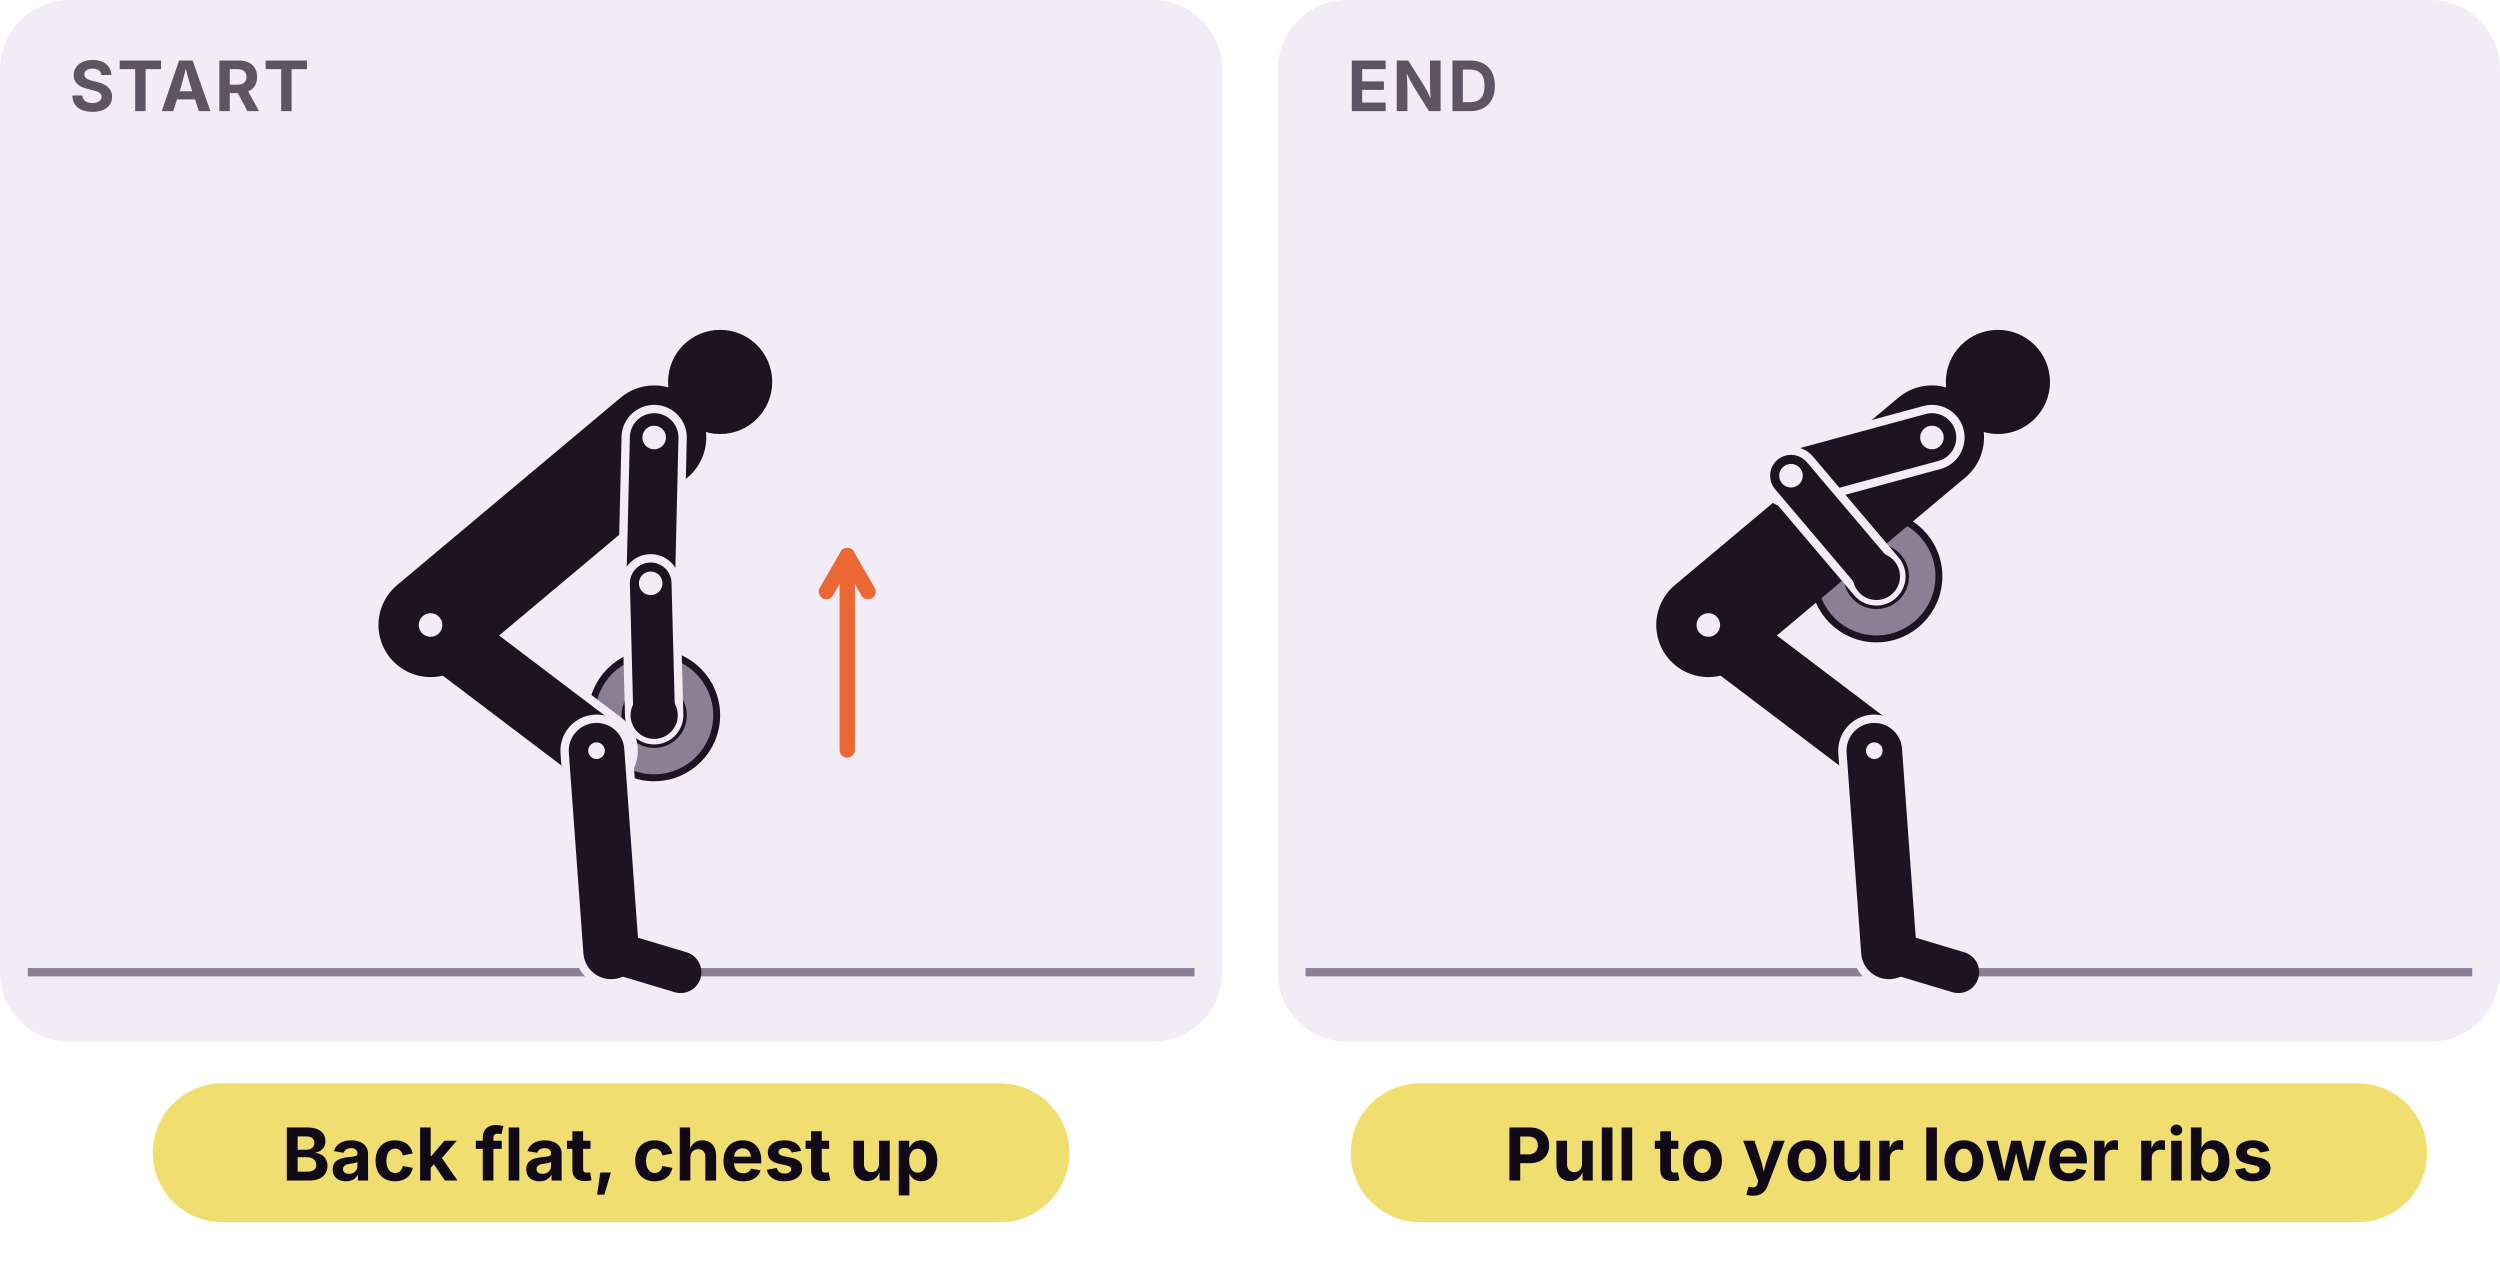
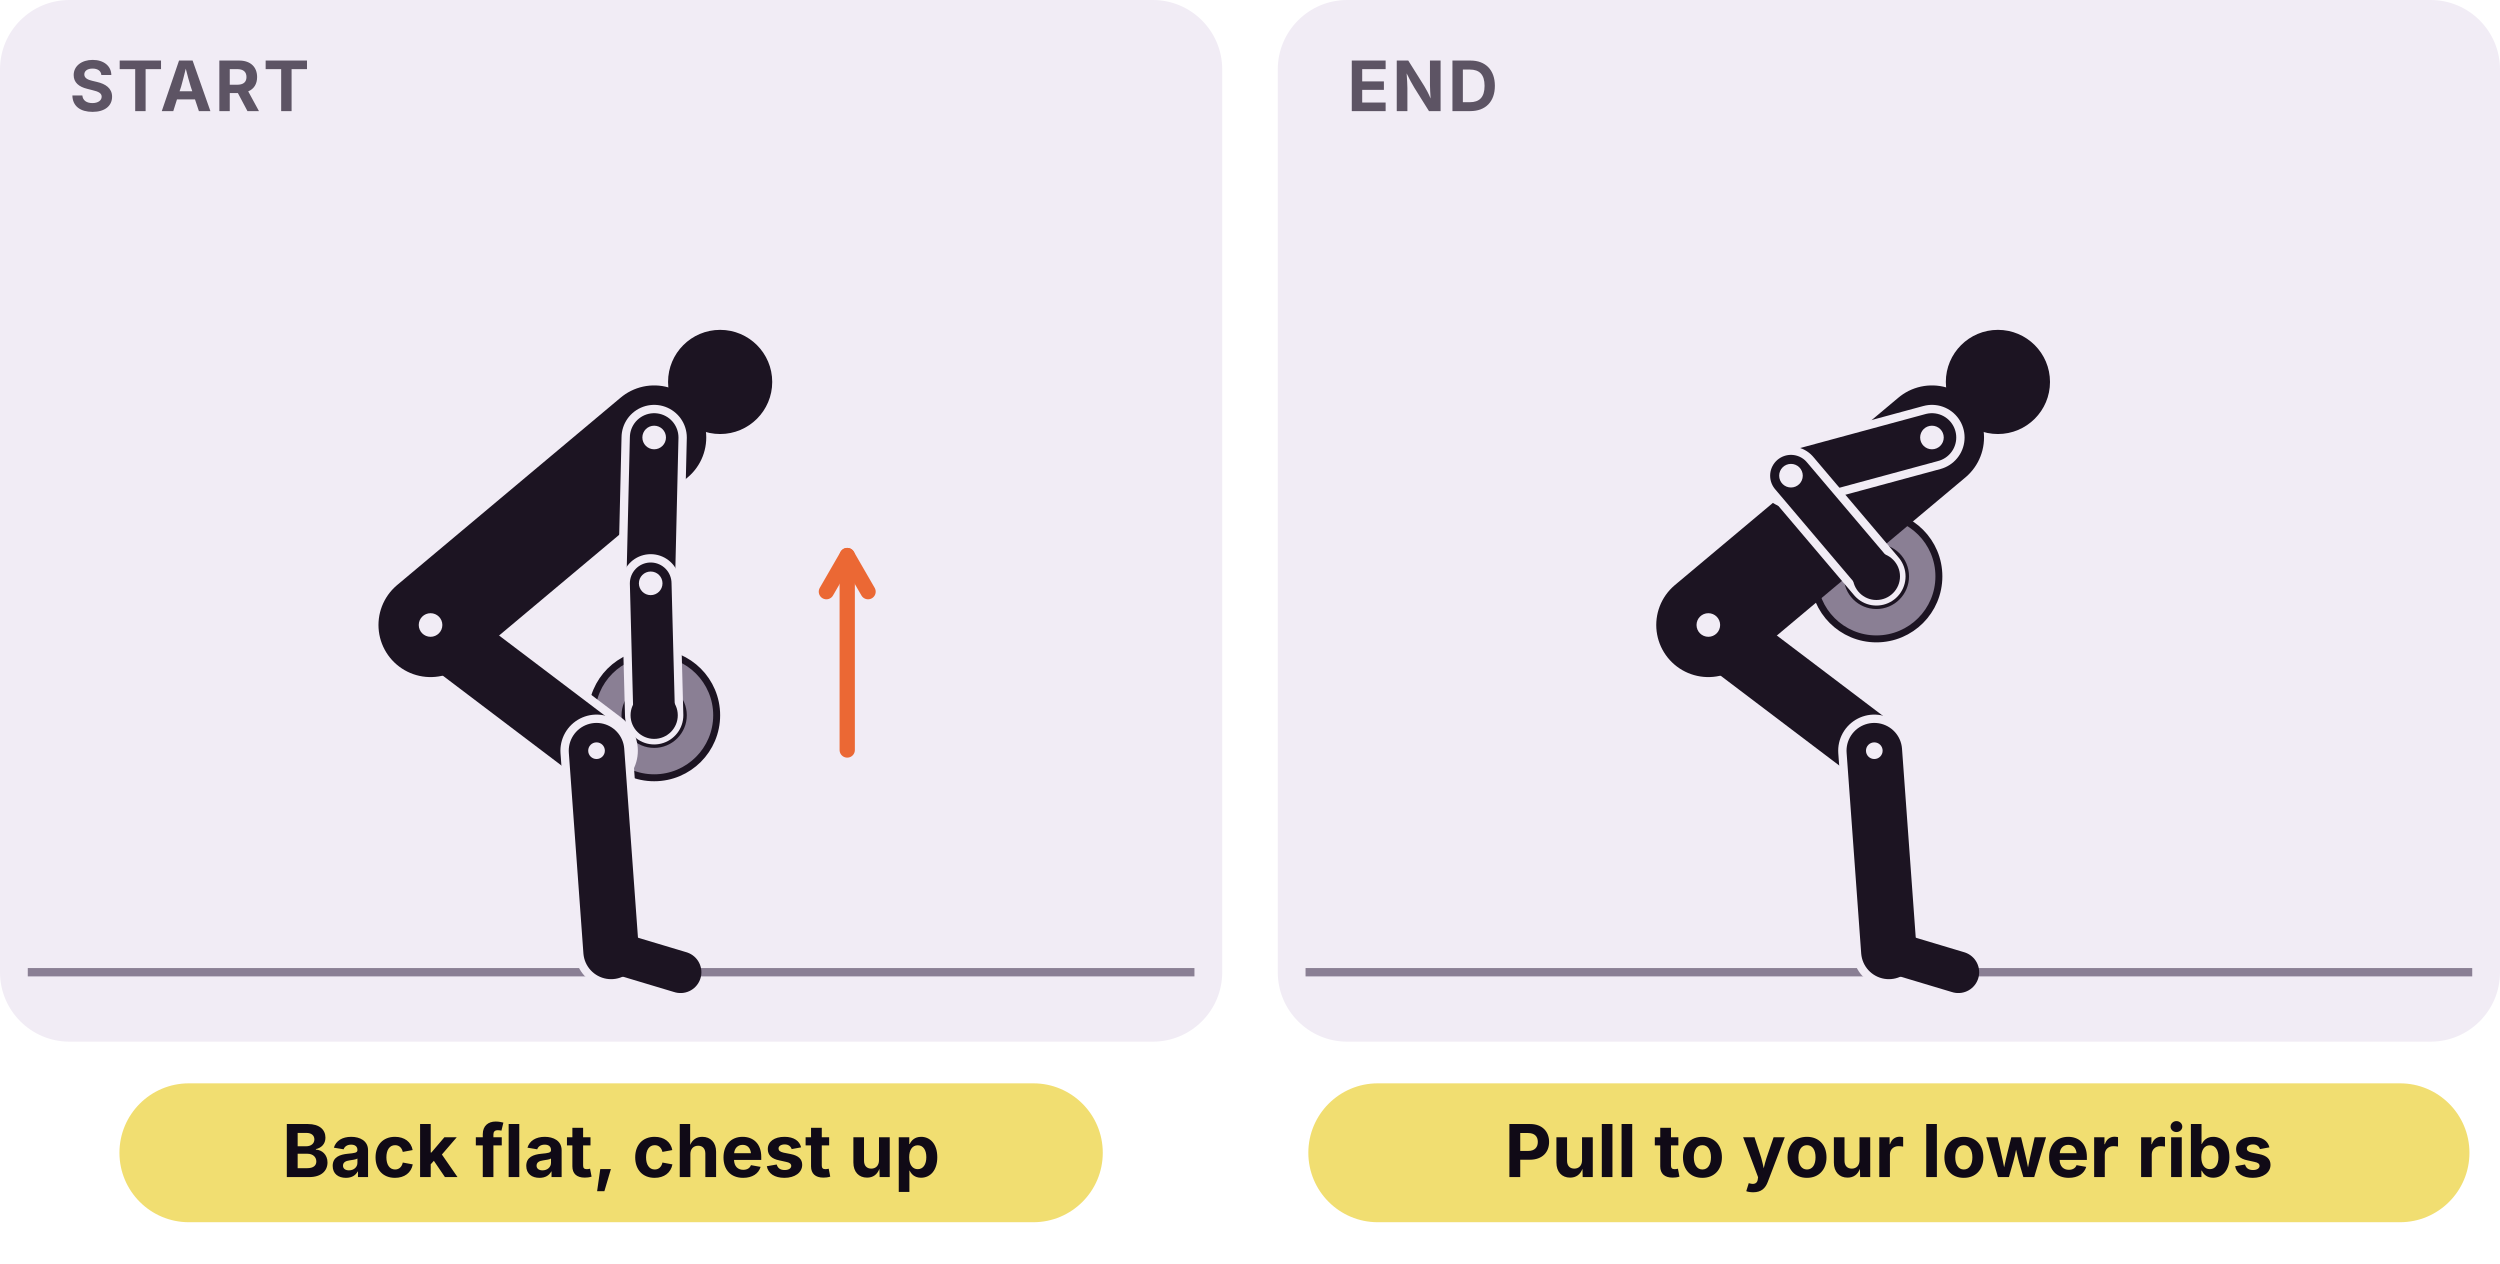
<svg xmlns="http://www.w3.org/2000/svg" viewBox="0 0 360 182" width="360" height="182" role="img" aria-label="Barbell Row: start and end positions">
  <style>
.t{font:700 12px system-ui,-apple-system,'Segoe UI',sans-serif;fill:#1c1422} .h{font:800 14px system-ui,-apple-system,'Segoe UI',sans-serif;fill:#1c1422} .s{font:400 11px system-ui,-apple-system,'Segoe UI',sans-serif;fill:#5d5464}
.lb{font:700 11px system-ui,-apple-system,'Segoe UI',sans-serif;fill:#1c1422} .cap{font:600 10px system-ui,-apple-system,'Segoe UI',sans-serif;fill:#5d5464}
.bo{fill:#1c1422;stroke:#1c1422;stroke-width:2.6;stroke-linejoin:round} .bf{fill:#faf8fc}
.m{fill:#e6dff0;stroke:#1c1422;stroke-width:.8;stroke-linejoin:round} .m.s{fill:url(#hs)} .m.p{fill:#f2b933;stroke-width:1.4}
.hsb{fill:#fbf3c4} .hsl{stroke:#dcae2c;stroke-width:1.5}
.dt path{fill:none;stroke:#1c1422;stroke-width:.6;stroke-linecap:round}
.ld{stroke:#1c1422;stroke-width:.7;fill:none} .dot{fill:#1c1422}
.panel{fill:#f1ecf5} .swp{fill:#f2b933;stroke:#1c1422;stroke-width:1.4} .sws{fill:url(#hs);stroke:#1c1422;stroke-width:.8}

.jd{fill:#f1ecf5} .fhh{fill:#1c1422;stroke:#f1ecf5;stroke-width:1.8}
.hl{fill:none;stroke:#f1ecf5;stroke-linecap:round;stroke-linejoin:round}
.fg{fill:none;stroke:#1c1422;stroke-linecap:round;stroke-linejoin:round}
.fh{fill:#1c1422} .far{opacity:.5}
.eq{fill:#8a7f94;stroke:#1c1422;stroke-width:1} .eqs{fill:none;stroke:#1c1422;stroke-width:1.4;stroke-linecap:round}
.bn{fill:#d9cfe3;stroke:#1c1422;stroke-width:1} .mat{fill:#9fd8c4;stroke:#1c1422;stroke-width:1}
.benc{stroke:#1c1422;fill:none;stroke-linecap:round} .bencf{stroke:#d9cfe3;fill:none;stroke-linecap:round}
.gr{stroke:#8a7f94;stroke-width:1.2;fill:none}
.ar{fill:none;stroke:#eb6834;stroke-width:2.2;stroke-linecap:round;stroke-linejoin:round} .arh{fill:#eb6834}
.pill{fill:#f1de71} .pt{font:700 10.5px system-ui,-apple-system,'Segoe UI',sans-serif;fill:#100a16}
.pl{font:700 10px system-ui,-apple-system,'Segoe UI',sans-serif;fill:#5d5464;letter-spacing:.04em}

@media (prefers-color-scheme: dark) {
 .t,.h,.lb{fill:#f7f4fa} .s,.cap{fill:#bdb4c4}
 .bo{fill:#f7f4fa;stroke:#f7f4fa} .bf{fill:#1b1422}
 .m{fill:#33283d;stroke:#f7f4fa} .m.p{fill:#f2b933;stroke:#100a16} .hsb{fill:#3d3520} .hsl{stroke:#d1a22c}
 .dt path{stroke:#f7f4fa} .ld{stroke:#f7f4fa} .dot{fill:#f7f4fa}
 .panel{fill:#271d2f} .swp{stroke:#f7f4fa} .sws{stroke:#f7f4fa}

.jd{fill:#271d2f} .fhh{fill:#f7f4fa;stroke:#271d2f} .hl{stroke:#271d2f} .fg{stroke:#f7f4fa} .fh{fill:#f7f4fa}
.eq{fill:#a79cb2;stroke:#f7f4fa} .eqs{stroke:#f7f4fa}
.bn{fill:#3a2e44;stroke:#f7f4fa} .mat{fill:#1f6b57;stroke:#f7f4fa}
.benc{stroke:#f7f4fa} .bencf{stroke:#3a2e44} .gr{stroke:#6d6279}
.ar{stroke:#f08a5d} .arh{fill:#f08a5d}
.pl{fill:#bdb4c4}

}
</style>
  <defs>
    <pattern id="hs" width="4" height="4" patternUnits="userSpaceOnUse" patternTransform="rotate(45)">
      <rect width="4" height="4" class="hsb" />
      <line x1="0" y1="0" x2="0" y2="4" class="hsl" />
    </pattern>
  </defs>
  <g transform="translate(0 0)">
    <rect class="panel" width="176" height="150" rx="10" />
    <path class="gr" d="M4 140 L172 140" />
    <circle class="eq" cx="94.2" cy="103.0" r="9" />
    <circle class="eqs" cx="94.2" cy="103.0" r="4.0" />
    <g class="fg">
      <path class="hl" stroke-width="11.9" d="M62.0 90.0 L85.9 108.1" />
      <path class="fg" stroke-width="9.5" d="M62.0 90.0 L85.9 108.1" />
      <path class="hl" stroke-width="10.4" d="M85.9 108.1 L88.0 137.0" />
      <path class="fg" stroke-width="8" d="M85.9 108.1 L88.0 137.0" />
      <circle class="jd" cx="85.9" cy="108.1" r="1.7" />
      <path class="fg" stroke-width="6" d="M88.0 137.0 L98.0 140.0" />
    </g>
    <path class="fg" stroke-width="15" d="M62.0 90.0 L94.2 63.0" />
    <path class="fg" stroke-width="5" d="M94.2 63.0 L98.0 59.8" />
    <circle class="fh" cx="103.7" cy="55.0" r="7.5" />
    <circle class="jd" cx="62.0" cy="90.0" r="1.7" />
    <path class="hl" stroke-width="9.4" d="M94.2 63.0 L93.7 84.0" />
    <path class="fg" stroke-width="7" d="M94.2 63.0 L93.7 84.0" />
    <path class="hl" stroke-width="8.4" d="M93.7 84.0 L94.2 103.0" />
    <path class="fg" stroke-width="6" d="M93.7 84.0 L94.2 103.0" />
    <circle class="jd" cx="93.7" cy="84.0" r="1.7" />
    <circle class="fh" cx="94.2" cy="103.0" r="3.4" />
    <circle class="jd" cx="94.2" cy="63.0" r="1.7" />
    <path class="ar" d="M122.0 108.0 L122.0 80.0" />
    <path class="ar" d="M125.0 85.2 L122.0 80.0 L119.0 85.2" />
    <text class="pl" x="10" y="16">START</text>
  </g>
-   <rect class="pill" x="22.0" y="156" width="132" height="20" rx="10" />
-   <text class="pt" x="88.0" y="170" text-anchor="middle">Back flat, chest up</text>
  <g transform="translate(184 0)">
    <rect class="panel" width="176" height="150" rx="10" />
    <path class="gr" d="M4 140 L172 140" />
    <circle class="eq" cx="86.2" cy="83.0" r="9" />
    <circle class="eqs" cx="86.2" cy="83.0" r="4.0" />
    <g class="fg">
      <path class="hl" stroke-width="11.9" d="M62.0 90.0 L85.9 108.1" />
      <path class="fg" stroke-width="9.5" d="M62.0 90.0 L85.9 108.1" />
      <path class="hl" stroke-width="10.4" d="M85.9 108.1 L88.0 137.0" />
      <path class="fg" stroke-width="8" d="M85.9 108.1 L88.0 137.0" />
      <circle class="jd" cx="85.9" cy="108.1" r="1.7" />
      <path class="fg" stroke-width="6" d="M88.0 137.0 L98.0 140.0" />
    </g>
    <path class="fg" stroke-width="15" d="M62.0 90.0 L94.2 63.0" />
    <path class="fg" stroke-width="5" d="M94.2 63.0 L98.0 59.8" />
    <circle class="fh" cx="103.7" cy="55.0" r="7.5" />
    <circle class="jd" cx="62.0" cy="90.0" r="1.7" />
    <path class="hl" stroke-width="9.4" d="M94.2 63.0 L73.9 68.5" />
    <path class="fg" stroke-width="7" d="M94.2 63.0 L73.9 68.5" />
    <path class="hl" stroke-width="8.4" d="M73.9 68.5 L86.2 83.0" />
    <path class="fg" stroke-width="6" d="M73.9 68.5 L86.2 83.0" />
    <circle class="jd" cx="73.9" cy="68.5" r="1.7" />
    <circle class="fh" cx="86.2" cy="83.0" r="3.4" />
    <circle class="jd" cx="94.2" cy="63.0" r="1.7" />
    <text class="pl" x="10" y="16">END</text>
  </g>
-   <rect class="pill" x="194.5" y="156" width="155" height="20" rx="10" />
-   <text class="pt" x="272.0" y="170" text-anchor="middle">Pull to your lower ribs</text>
+   <rect class="pill" x="17.2" y="156" width="141.6" height="20" rx="10" />
+   <text class="pt" x="88.0" y="169.5" text-anchor="middle" textLength="121.6" lengthAdjust="spacingAndGlyphs">Back flat, chest up</text>
+   <rect class="pill" x="188.4" y="156" width="167.2" height="20" rx="10" />
+   <text class="pt" x="272.0" y="169.5" text-anchor="middle" textLength="147.2" lengthAdjust="spacingAndGlyphs">Pull to your lower ribs</text>
</svg>
